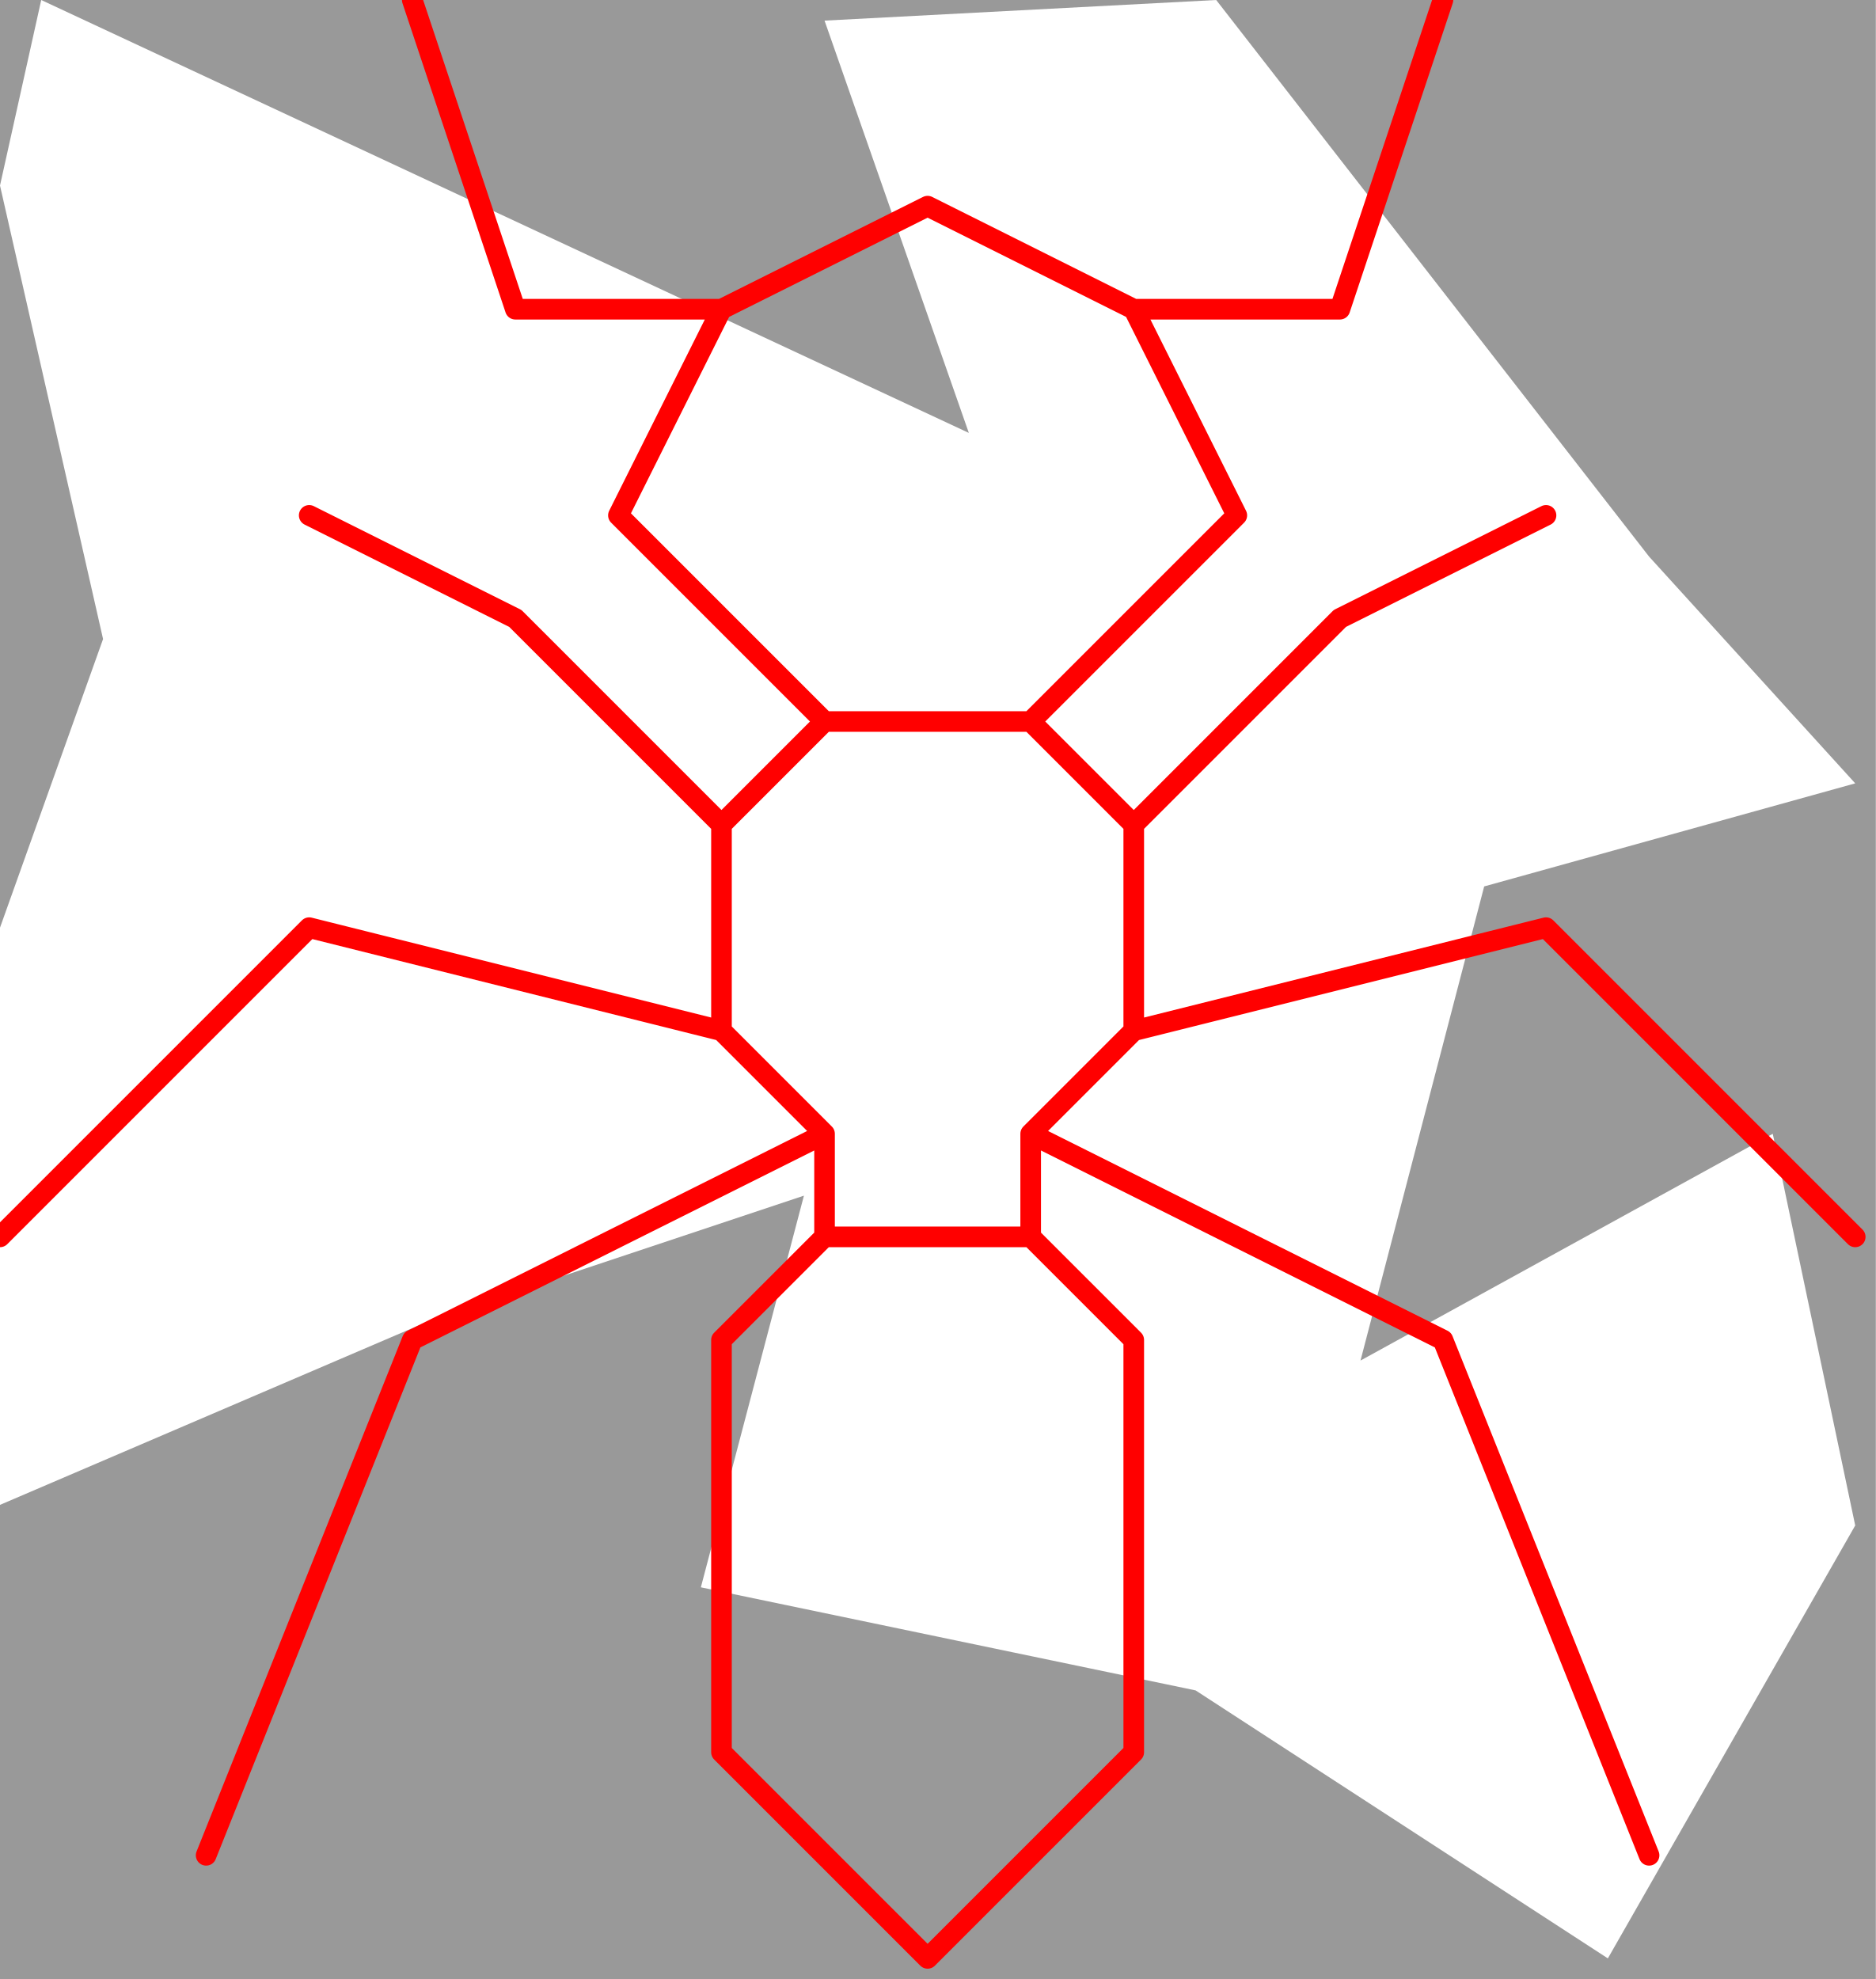
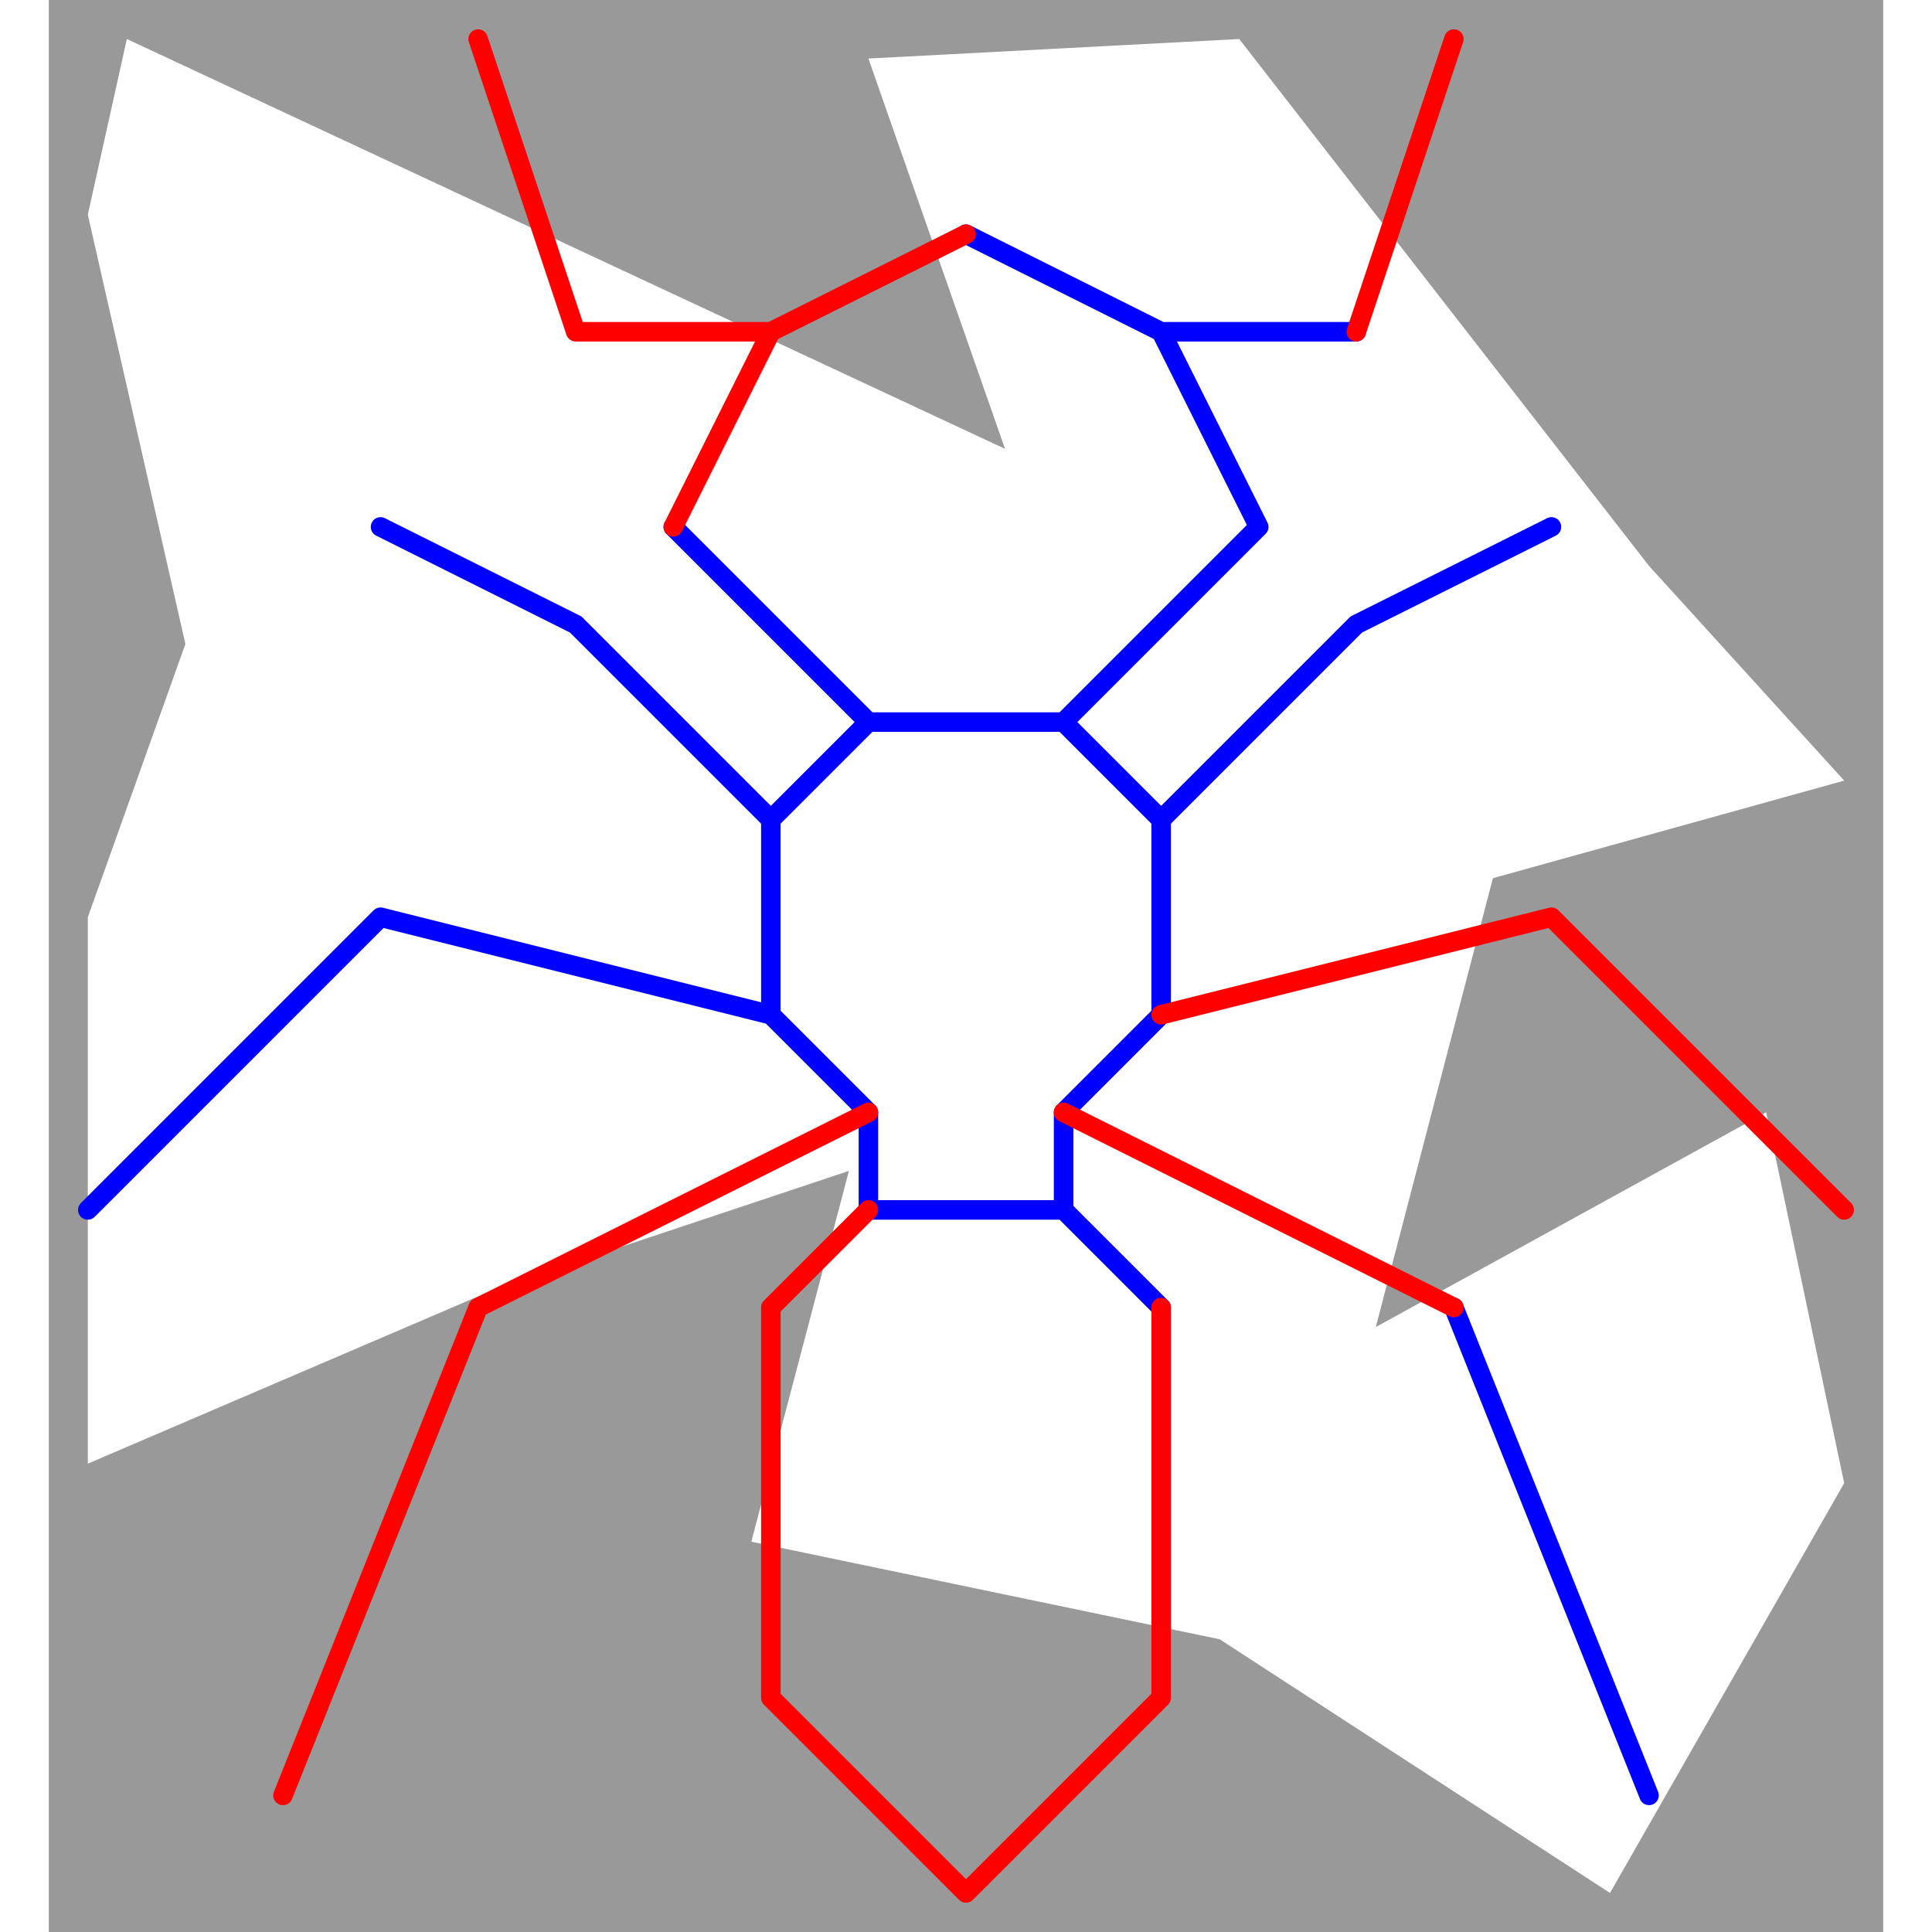
- <svg xmlns="http://www.w3.org/2000/svg" viewBox="0 0 91 96" width="500">
-   <path d="M0 9L5 31L0 45L0 73L21 64L39 58L34 77L58 82L78 95L90 74L86 55L66 66L72 43L90 38L80 27L59 0L40 1L47 21L2 0M0 0L91 0L91 96L0 96" style="fill:#00000066;fill-rule:evenodd;stroke:none;" />
-   <path d="M0 60L15 45M10 90L20 65M15 25L25 30M15 45L35 50M20 0L25 15M20 65L40 55M25 15L35 15M25 30L35 40M30 25L35 15M30 25L40 35M35 15L45 10M35 40L35 50M35 40L40 35M35 50L40 55M35 65L35 85M35 65L40 60M35 85L45 95M40 35L50 35M40 55L40 60M40 60L50 60M45 10L55 15M45 95L55 85M50 35L55 40M50 35L60 25M50 55L50 60M50 55L55 50M50 55L70 65M50 60L55 65M55 15L60 25M55 15L65 15M55 40L55 50M55 40L65 30M55 50L75 45M55 65L55 85M65 15L70 0M65 30L75 25M70 65L80 90M75 45L90 60" style="fill:none;stroke:#ff0000;stroke-linecap:round" />
+ <svg xmlns="http://www.w3.org/2000/svg" height="500" viewBox="-2 -2 94 99" width="500">
+   <path class="hole" d="M0 9L5 31L0 45L0 73L21 64L39 58L34 77L58 82L78 95L90 74L86 55L66 66L72 43L90 38L80 27L59 0L40 1L47 21L2 0M-2 -2L92 -2L92 97L-2 97" style="fill:#00000066;fill-rule:evenodd;stroke:none;" />
+   <path class="ok" d="M0 60L15 45M15 25L25 30M15 45L35 50M25 30L35 40M30 25L40 35M35 40L35 50M35 40L40 35M35 50L40 55M40 35L50 35M40 55L40 60M40 60L50 60M45 10L55 15M50 35L55 40M50 35L60 25M50 55L50 60M50 55L55 50M50 60L55 65M55 15L60 25M55 15L65 15M55 40L55 50M55 40L65 30M65 30L75 25M70 65L80 90" style="fill:none;stroke:#0000ff;stroke-linecap:round" />
+   <path class="short" d="" style="fill:none;stroke:#00ff99;stroke-linecap:round" />
+   <path class="long" d="" style="fill:none;stroke:#ff0099;stroke-linecap:round" />
+   <path class="out" d="M10 90L20 65M20 0L25 15M20 65L40 55M25 15L35 15M30 25L35 15M35 15L45 10M35 65L35 85M35 65L40 60M35 85L45 95M45 95L55 85M50 55L70 65M55 50L75 45M55 65L55 85M65 15L70 0M75 45L90 60" style="fill:none;stroke:#ff0000;stroke-linecap:round" />
</svg>
